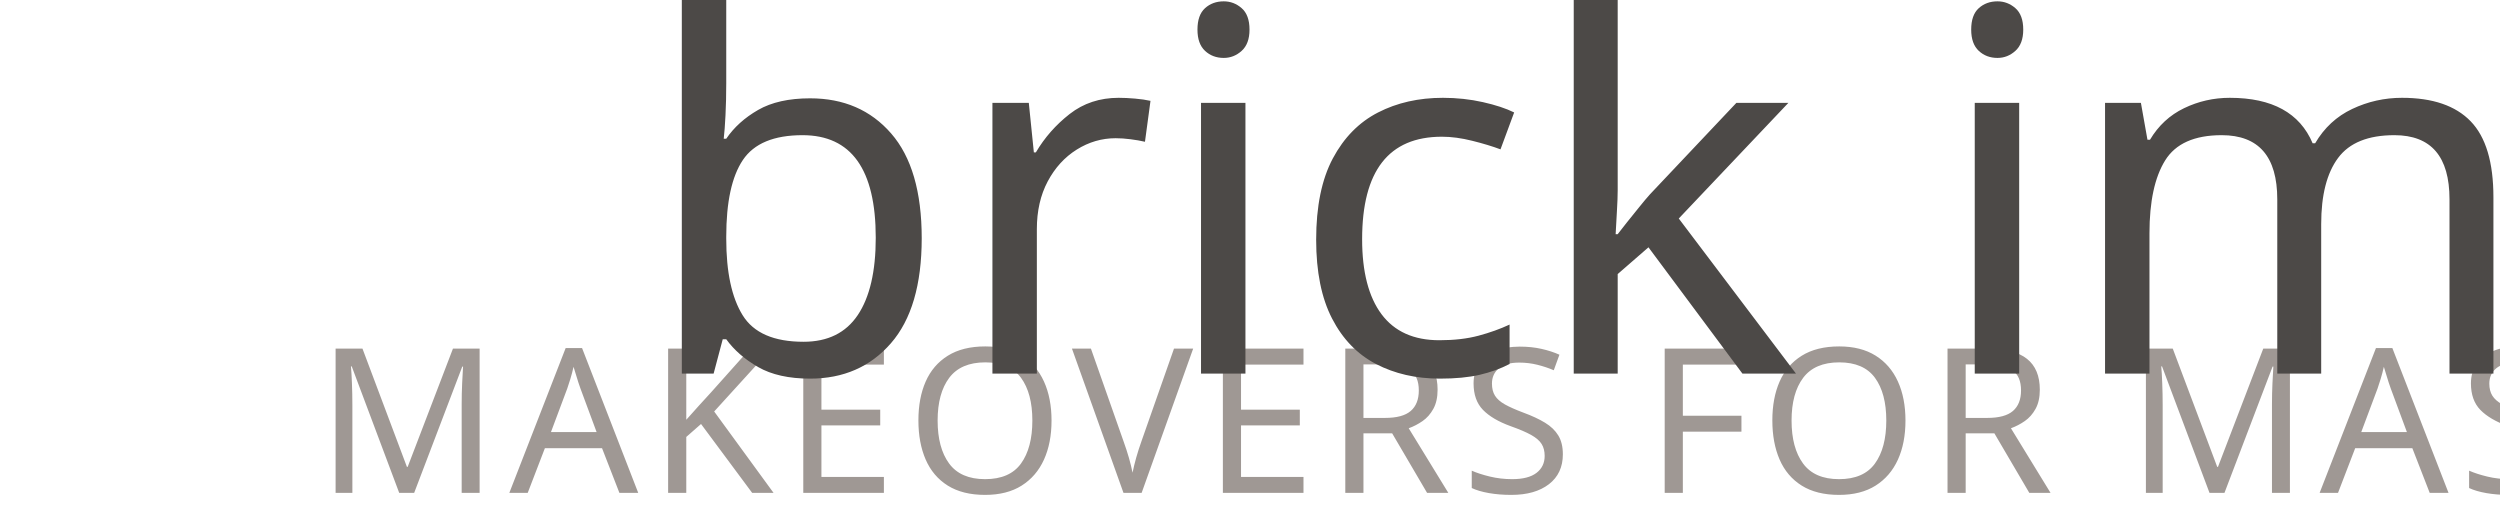
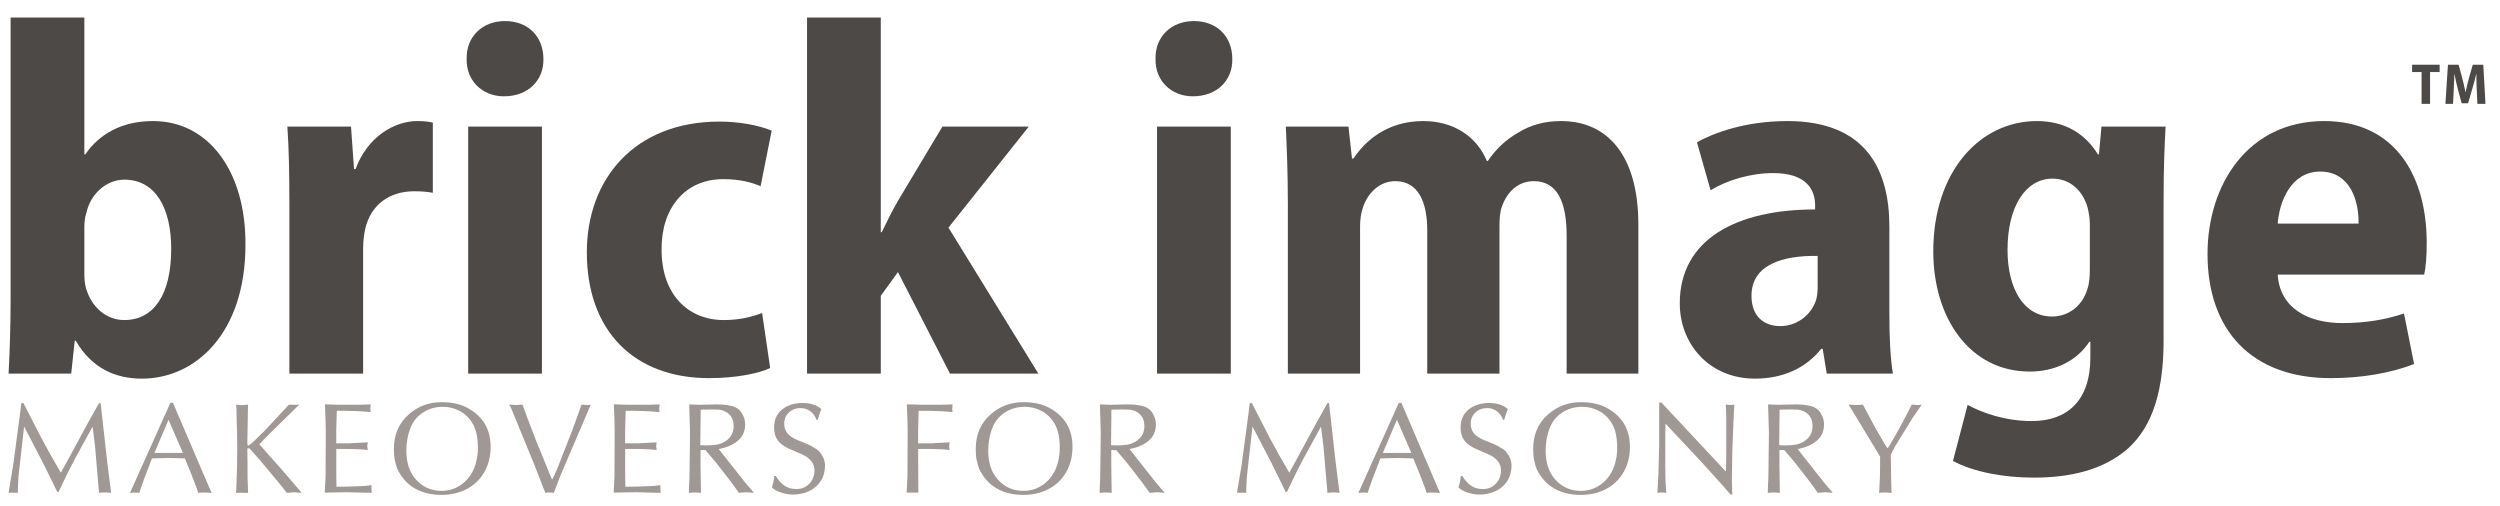
- <svg xmlns="http://www.w3.org/2000/svg" version="1.1" id="Layer_1" x="0" y="0" width="990" height="200" viewBox="0 0 990 200" enable-background="new 0 0 990 200" xml:space="preserve">
-   <text transform="matrix(1 0 0 1 1.1338 195.1816)" fill="#9F9894" font-family="'IrisUPC'" font-size="80" letter-spacing="4">
-     MAKEOVERS FOR MASONRY
-   </text>
-   <text transform="matrix(1 0 0 1 -7 147.9365)" fill="#4C4947" font-family="'MyriadPro-BoldSemiCn'" font-size="200">
-     brick image
-   </text>
-   <text transform="matrix(1 0 0 1 954.8662 41.1338)" fill="#4C4947" font-family="'MyriadPro-BoldSemiCn'" font-size="23" letter-spacing="1">
-     TM
-   </text>
+ <svg xmlns="http://www.w3.org/2000/svg" version="1.1" id="Layer_1" x="0" y="0" viewBox="0 0 990 200" enable-background="new 0 0 990 200" xml:space="preserve">
+   <g enable-background="new    ">
+     <path fill="#9F9894" d="M9.3 159.65l6.95 13.54c2.51 4.77 5.13 9.43 7.85 13.98 0.83-1.52 1.56-2.83 2.18-3.94 0.62-1.1 1.22-2.21 1.81-3.33l6.72-12.4c0.31-0.56 0.97-1.73 1.98-3.51 1.01-1.78 1.82-3.23 2.43-4.35h0.63l2.48 22.25c0.25 2.19 0.54 4.57 0.89 7.16 0.35 2.59 0.61 4.63 0.79 6.12 -0.94-0.1-1.68-0.16-2.23-0.16 -1.17 0-2.02 0.05-2.56 0.16l-1.6-18.63c-0.33-2.54-0.64-5.07-0.96-7.6l-7.21 13.18 -2.71 5.29c-0.4 0.79-0.93 1.88-1.57 3.24s-1.3 2.74-1.96 4.12h-0.55l-2.81-5.76c-0.81-1.71-1.76-3.64-2.87-5.81 -1.11-2.17-2.27-4.4-3.48-6.7s-2.53-4.82-3.96-7.57l-2.25 20 -0.23 5.12v1.11c-0.21 0-0.53-0.01-0.96-0.04s-0.77-0.04-1.03-0.04c-0.7 0-1.24 0.03-1.6 0.08v-0.49l1.76-10.55 2.48-18.57c0.1-0.68 0.22-1.52 0.33-2.53s0.25-2.14 0.39-3.39H9.3z" />
+     <path fill="#9F9894" d="M68.49 159.5l14.49 33.85 0.88 1.84c-1.17-0.1-2.02-0.16-2.56-0.16 -1.29 0-2.23 0.05-2.81 0.16l-0.47-1.52 -2.32-6.07 -2.48-6.07 -6.15-0.18 -6.89 0.18c-2.51 6.41-4.19 10.96-5.04 13.67 -0.36-0.1-0.95-0.16-1.76-0.16 -0.42 0-1.05 0.05-1.91 0.16l16-35.68H68.49zM72.42 179.34l-5.68-13.12 -5.59 13.13h6.15H72.42z" />
+     <path fill="#9F9894" d="M93.63 161.41l-0.16-1.19c0.16 0.05 0.36 0.08 0.63 0.08 0.65 0.1 1.16 0.16 1.52 0.16 0.44-0.04 0.89-0.08 1.33-0.12 0.44-0.04 0.88-0.08 1.31-0.12 -0.05 0.33-0.08 0.81-0.08 1.45l-0.23 13.59c0 0.1 0.01 0.26 0.04 0.47 0.03 0.21 0.04 0.35 0.04 0.41 0 0.22 0.14 0.33 0.41 0.33 0.18-0.13 0.41-0.3 0.69-0.51 0.28-0.21 0.52-0.42 0.73-0.62 1.02-0.91 1.71-1.57 2.09-1.99l2.56-2.48 9.92-10.64c0.42 0.05 1.03 0.08 1.84 0.08 0.23 0 0.61-0.01 1.11-0.04s0.89-0.04 1.13-0.04l-11.52 11.29 -4.32 4.39c0.85 0.98 2.36 2.69 4.53 5.13s3.74 4.21 4.71 5.29 2.01 2.31 3.15 3.66l4.16 4.88v0.31c-0.29-0.03-0.73-0.07-1.33-0.14s-1.06-0.1-1.39-0.1c-0.31 0-0.78 0.03-1.41 0.1s-1.11 0.11-1.46 0.14c-2.08-2.63-3.29-4.12-3.61-4.47l-6.87-8.24 -4.32-4.88c-0.03 0-0.12-0.01-0.27-0.04s-0.33-0.04-0.53-0.04c-0.05 0.1-0.08 0.35-0.08 0.72 0 0.59 0.01 1.48 0.04 2.68 0.03 1.2 0.04 2.09 0.04 2.68v5.27l0.16 5.04 0.08 1.29c-0.85-0.05-2.12-0.08-3.83-0.08l-0.96 0.08c0-0.59 0.03-1.04 0.08-1.37l0.31-9.02c0-0.77 0.01-1.95 0.04-3.53 0.03-1.59 0.04-2.79 0.04-3.59 0-0.79-0.01-1.94-0.04-3.44 -0.03-1.5-0.04-2.62-0.04-3.36l-0.16-4.8L93.63 161.41z" />
+     <path fill="#9F9894" d="M141.55 160.3c1.17 0 2.93-0.05 5.27-0.16 0 0.16-0.03 0.4-0.08 0.72s-0.08 0.59-0.08 0.8c0 0.69 0.05 1.2 0.16 1.52 -0.51-0.03-1.2-0.08-2.08-0.16s-1.7-0.14-2.47-0.18l-5.12-0.16h-3.77l-0.23 7.68v2.25 2.95h5.2l2.72-0.16c0.53-0.03 1.3-0.06 2.31-0.12s1.76-0.09 2.27-0.12c-0.16 0.98-0.23 1.48-0.23 1.52s0.08 0.55 0.23 1.52c-1.91-0.22-3.44-0.33-4.57-0.33l-2.79-0.08h-2.25 -2.87v4.08 6.41c0 1.97 0.03 3.46 0.08 4.47 3.09 0 6.15-0.08 9.2-0.23 1.46 0 3.01-0.14 4.65-0.41 0 1.34 0.03 2.36 0.08 3.05l-3.53-0.08c-2.76-0.1-4.86-0.16-6.31-0.16 -0.48 0-1.22 0.01-2.23 0.04s-1.76 0.04-2.27 0.04c-0.43 0-1.12 0.01-2.07 0.04s-1.67 0.04-2.17 0.04l0.33-6.41 0.08-17.52 -0.08-4.47c0-0.61-0.08-2.8-0.25-6.56l5.53 0.16H141.55z" />
+     <path fill="#9F9894" d="M184.91 161.41c6.25 3.32 9.38 8.5 9.38 15.53 0 3.75-0.83 7.08-2.48 9.98s-3.96 5.14-6.92 6.71 -6.34 2.35-10.13 2.35c-4 0-7.48-0.85-10.46-2.55s-5.3-4.29-6.98-7.76c-0.32-0.81-0.7-2.17-1.11-4.08 -0.16-1.29-0.23-2.57-0.23-3.85 0-5.57 1.92-10.08 5.76-13.52 3.7-3.31 8.07-4.96 13.11-4.96C178.81 159.26 182.17 159.98 184.91 161.41zM186.04 166.06c-1.26-1.59-2.83-2.81-4.71-3.67s-3.85-1.29-5.94-1.29c-3.25 0-6.11 0.91-8.55 2.72 -2.08 1.52-3.59 3.6-4.52 6.22s-1.4 5.43-1.4 8.43c0 4.73 1.22 8.48 3.67 11.27 2.68 3.1 6.12 4.65 10.31 4.65 2.33 0 4.48-0.54 6.44-1.63s3.57-2.56 4.84-4.41 2.13-3.95 2.57-6.28c0.33-1.48 0.49-3.03 0.49-4.63 0-2.37-0.22-4.46-0.67-6.26S187.28 167.66 186.04 166.06z" />
+     <path fill="#9F9894" d="M211.54 183.89l-9.12-22.23 -0.78-1.44c1.28 0.1 2.23 0.16 2.87 0.16 0.53 0 1.34-0.05 2.4-0.16 0.22 0.56 0.48 1.26 0.77 2.1s0.65 1.82 1.06 2.94l3.44 8.97 6.33 15.51h0.31c0.3-0.69 0.75-1.7 1.36-3.04s1.03-2.37 1.28-3.11l5.45-13.93 3.05-8.55 0.31-0.88c0.5 0 1.21 0.05 2.15 0.16 0.7 0 1.21-0.05 1.52-0.16 -0.06 0.21-0.16 0.44-0.28 0.69s-0.21 0.45-0.26 0.6l-11.6 27.11 -2.48 6.56c-0.38-0.1-0.94-0.16-1.68-0.16 -0.75 0-1.31 0.05-1.68 0.16L211.54 183.89z" />
+     <path fill="#9F9894" d="M255.95 160.3c1.17 0 2.93-0.05 5.27-0.16 0 0.16-0.03 0.4-0.08 0.72s-0.08 0.59-0.08 0.8c0 0.69 0.05 1.2 0.16 1.52 -0.51-0.03-1.2-0.08-2.08-0.16s-1.7-0.14-2.47-0.18l-5.12-0.16h-3.77l-0.23 7.68v2.25 2.95h5.2l2.72-0.16c0.53-0.03 1.3-0.06 2.31-0.12s1.76-0.09 2.27-0.12c-0.16 0.98-0.23 1.48-0.23 1.52s0.08 0.55 0.23 1.52c-1.91-0.22-3.44-0.33-4.57-0.33l-2.79-0.08h-2.25 -2.87v4.08 6.41c0 1.97 0.03 3.46 0.08 4.47 3.09 0 6.15-0.08 9.2-0.23 1.46 0 3.01-0.14 4.65-0.41 0 1.34 0.03 2.36 0.08 3.05l-3.53-0.08c-2.76-0.1-4.86-0.16-6.31-0.16 -0.48 0-1.22 0.01-2.23 0.04s-1.76 0.04-2.27 0.04c-0.43 0-1.12 0.01-2.07 0.04s-1.67 0.04-2.17 0.04l0.33-6.41 0.08-17.52 -0.08-4.47c0-0.61-0.08-2.8-0.25-6.56l5.53 0.16H255.95z" />
+     <path fill="#9F9894" d="M276.93 160.3l6.8-0.16c2.49 0 4.62 0.25 6.39 0.74s3.08 1.58 3.93 3.26c0.69 1.2 1.03 2.5 1.03 3.91 0 2.79-1.01 4.98-3.02 6.59s-4.49 2.67-7.45 3.17l10.55 13.36 2.48 2.89 0.88 1.11c-0.38-0.03-0.89-0.07-1.54-0.14s-1.15-0.1-1.48-0.1c-0.31 0-0.78 0.03-1.41 0.1s-1.12 0.11-1.48 0.14c-0.21-0.3-0.65-0.91-1.32-1.85s-1.27-1.75-1.79-2.47l-6.09-7.85 -4.08-4.78h-1.91v4.08 2.23l0.16 10.65c-0.96-0.1-1.73-0.16-2.31-0.16 -0.59 0-1.41 0.05-2.48 0.16 0-0.89 0.03-1.85 0.09-2.88s0.11-2.05 0.15-3.04l0.23-17.93 -0.31-9.92v-1.27L276.93 160.3zM277.32 176.3c0.26 0 0.66 0.01 1.19 0.04s0.94 0.04 1.21 0.04c1.47 0 2.88-0.1 4.24-0.31 1.98-0.43 3.57-1.28 4.77-2.56s1.8-2.88 1.8-4.8c0-1.91-0.56-3.43-1.68-4.55 -0.92-0.99-2.23-1.63-3.93-1.93 -0.64-0.05-1.71-0.08-3.2-0.08 -1.91 0-3.33 0.03-4.24 0.08L277.32 176.3z" />
+     <path fill="#9F9894" d="M307.18 188.46c1.07 1.72 2.24 3.02 3.51 3.89s2.84 1.31 4.72 1.31c2.06 0 3.76-0.72 5.11-2.15s2.02-3.17 2.02-5.21c0-2.8-1.71-4.95-5.12-6.46 -0.75-0.35-1.61-0.72-2.58-1.11s-1.82-0.76-2.57-1.12 -1.46-0.76-2.14-1.22c-2.4-1.6-3.59-3.94-3.59-7.03 0-3.12 1.07-5.53 3.22-7.23s4.86-2.54 8.13-2.54c3.09 0 5.54 0.8 7.36 2.4 -0.39 0.82-0.87 2.23-1.44 4.24h-0.47c-0.52-1.42-1.33-2.55-2.44-3.38s-2.4-1.25-3.89-1.25c-1.82 0-3.36 0.58-4.6 1.74s-1.86 2.63-1.86 4.41c0 1.95 0.72 3.53 2.15 4.73 0.59 0.48 1.26 0.91 2.01 1.27 0.76 0.4 1.42 0.7 1.99 0.88 0.5 0.21 0.95 0.39 1.38 0.56s0.74 0.3 0.95 0.4c0.43 0.18 0.86 0.36 1.28 0.54s0.77 0.35 1.05 0.52c1.67 0.94 2.73 1.68 3.18 2.23 1.45 1.8 2.17 3.61 2.17 5.45 0 2.34-0.56 4.39-1.69 6.14s-2.66 3.09-4.6 4 -4.08 1.38-6.43 1.38c-1.42 0-2.96-0.26-4.62-0.78s-2.89-1.22-3.7-2.11c0.46-1.18 0.77-2.68 0.96-4.47H307.18z" />
+     <path fill="#9F9894" d="M371.97 160.3c1.17 0 2.93-0.05 5.27-0.16 0 0.16-0.03 0.4-0.08 0.72s-0.08 0.59-0.08 0.8c0 0.69 0.05 1.2 0.16 1.52 -0.51-0.03-1.2-0.08-2.08-0.16s-1.7-0.14-2.47-0.18l-5.12-0.16h-3.77l-0.23 7.68v2.25 2.95h5.2l2.72-0.16c0.53-0.03 1.3-0.06 2.31-0.12s1.76-0.09 2.27-0.12c-0.16 0.98-0.23 1.48-0.23 1.52s0.08 0.55 0.23 1.52c-1.91-0.22-3.44-0.33-4.57-0.33l-2.79-0.08h-2.25 -2.87v4.08l0.08 13.2h-3.36 -1.29l0.33-6.41 0.08-17.52 -0.08-4.47c0-0.61-0.08-2.8-0.25-6.56l5.53 0.16H371.97z" />
+     <path fill="#9F9894" d="M415.33 161.41c6.25 3.32 9.38 8.5 9.38 15.53 0 3.75-0.83 7.08-2.48 9.98s-3.96 5.14-6.92 6.71 -6.34 2.35-10.13 2.35c-4 0-7.48-0.85-10.46-2.55s-5.3-4.29-6.98-7.76c-0.32-0.81-0.7-2.17-1.11-4.08 -0.16-1.29-0.23-2.57-0.23-3.85 0-5.57 1.92-10.08 5.76-13.52 3.7-3.31 8.07-4.96 13.11-4.96C409.24 159.26 412.6 159.98 415.33 161.41zM416.46 166.06c-1.26-1.59-2.83-2.81-4.71-3.67s-3.85-1.29-5.94-1.29c-3.25 0-6.11 0.91-8.55 2.72 -2.08 1.52-3.59 3.6-4.52 6.22s-1.4 5.43-1.4 8.43c0 4.73 1.22 8.48 3.67 11.27 2.68 3.1 6.12 4.65 10.31 4.65 2.33 0 4.48-0.54 6.44-1.63s3.57-2.56 4.84-4.41 2.13-3.95 2.57-6.28c0.33-1.48 0.49-3.03 0.49-4.63 0-2.37-0.22-4.46-0.67-6.26S417.7 167.66 416.46 166.06z" />
+     <path fill="#9F9894" d="M439.58 160.3l6.8-0.16c2.49 0 4.62 0.25 6.39 0.74s3.08 1.58 3.93 3.26c0.69 1.2 1.03 2.5 1.03 3.91 0 2.79-1.01 4.98-3.02 6.59s-4.49 2.67-7.45 3.17l10.55 13.36 2.48 2.89 0.88 1.11c-0.38-0.03-0.89-0.07-1.54-0.14s-1.15-0.1-1.48-0.1c-0.31 0-0.78 0.03-1.41 0.1s-1.12 0.11-1.48 0.14c-0.21-0.3-0.65-0.91-1.32-1.85s-1.27-1.75-1.79-2.47l-6.09-7.85 -4.08-4.78h-1.91v4.08 2.23l0.16 10.65c-0.96-0.1-1.73-0.16-2.31-0.16 -0.59 0-1.41 0.05-2.48 0.16 0-0.89 0.03-1.85 0.09-2.88s0.11-2.05 0.15-3.04l0.23-17.93 -0.31-9.92v-1.27L439.58 160.3zM439.97 176.3c0.26 0 0.66 0.01 1.19 0.04s0.94 0.04 1.21 0.04c1.47 0 2.88-0.1 4.24-0.31 1.98-0.43 3.57-1.28 4.77-2.56s1.8-2.88 1.8-4.8c0-1.91-0.56-3.43-1.68-4.55 -0.92-0.99-2.23-1.63-3.93-1.93 -0.64-0.05-1.71-0.08-3.2-0.08 -1.91 0-3.33 0.03-4.24 0.08L439.97 176.3z" />
+     <path fill="#9F9894" d="M495.75 159.65l6.95 13.54c2.51 4.77 5.13 9.43 7.85 13.98 0.83-1.52 1.56-2.83 2.18-3.94s1.22-2.21 1.81-3.33l6.72-12.4c0.31-0.56 0.97-1.73 1.98-3.51s1.82-3.23 2.43-4.35h0.63l2.48 22.25c0.25 2.19 0.54 4.57 0.89 7.16s0.61 4.63 0.79 6.12c-0.94-0.1-1.68-0.16-2.23-0.16 -1.17 0-2.02 0.05-2.56 0.16l-1.6-18.63c-0.32-2.54-0.64-5.07-0.96-7.6l-7.21 13.18 -2.71 5.29c-0.4 0.79-0.93 1.88-1.57 3.24s-1.3 2.74-1.96 4.12h-0.55l-2.81-5.76c-0.81-1.71-1.76-3.64-2.87-5.81s-2.27-4.4-3.48-6.7 -2.53-4.82-3.96-7.57l-2.25 20 -0.23 5.12v1.11c-0.21 0-0.53-0.01-0.96-0.04s-0.77-0.04-1.03-0.04c-0.7 0-1.24 0.03-1.6 0.08v-0.49l1.76-10.55 2.48-18.57c0.1-0.68 0.22-1.52 0.33-2.53s0.25-2.14 0.39-3.39H495.75z" />
+     <path fill="#9F9894" d="M554.94 159.5l14.49 33.85 0.88 1.84c-1.17-0.1-2.02-0.16-2.56-0.16 -1.29 0-2.23 0.05-2.81 0.16l-0.47-1.52 -2.32-6.07 -2.48-6.07 -6.15-0.18 -6.89 0.18c-2.51 6.41-4.19 10.96-5.04 13.67 -0.36-0.1-0.95-0.16-1.76-0.16 -0.42 0-1.05 0.05-1.91 0.16l16-35.68H554.94zM558.87 179.34l-5.68-13.12 -5.59 13.13h6.15H558.87z" />
+     <path fill="#9F9894" d="M579.04 188.46c1.07 1.72 2.24 3.02 3.51 3.89s2.84 1.31 4.72 1.31c2.06 0 3.76-0.72 5.11-2.15s2.02-3.17 2.02-5.21c0-2.8-1.71-4.95-5.12-6.46 -0.75-0.35-1.61-0.72-2.58-1.11s-1.82-0.76-2.57-1.12 -1.46-0.76-2.14-1.22c-2.4-1.6-3.59-3.94-3.59-7.03 0-3.12 1.07-5.53 3.22-7.23s4.86-2.54 8.13-2.54c3.09 0 5.54 0.8 7.36 2.4 -0.39 0.82-0.87 2.23-1.44 4.24h-0.47c-0.52-1.42-1.33-2.55-2.44-3.38s-2.4-1.25-3.89-1.25c-1.82 0-3.36 0.58-4.6 1.74s-1.86 2.63-1.86 4.41c0 1.95 0.72 3.53 2.15 4.73 0.59 0.48 1.26 0.91 2.01 1.27 0.76 0.4 1.42 0.7 1.99 0.88 0.5 0.21 0.95 0.39 1.38 0.56s0.74 0.3 0.95 0.4c0.43 0.18 0.86 0.36 1.28 0.54s0.77 0.35 1.05 0.52c1.67 0.94 2.73 1.68 3.18 2.23 1.45 1.8 2.17 3.61 2.17 5.45 0 2.34-0.56 4.39-1.69 6.14s-2.66 3.09-4.6 4 -4.08 1.38-6.43 1.38c-1.42 0-2.96-0.26-4.62-0.78s-2.89-1.22-3.7-2.11c0.46-1.18 0.77-2.68 0.96-4.47H579.04z" />
+     <path fill="#9F9894" d="M636.07 161.41c6.25 3.32 9.38 8.5 9.38 15.53 0 3.75-0.83 7.08-2.48 9.98s-3.96 5.14-6.92 6.71 -6.34 2.35-10.13 2.35c-4 0-7.48-0.85-10.46-2.55s-5.3-4.29-6.98-7.76c-0.32-0.81-0.7-2.17-1.11-4.08 -0.16-1.29-0.23-2.57-0.23-3.85 0-5.57 1.92-10.08 5.76-13.52 3.7-3.31 8.07-4.96 13.11-4.96C629.97 159.26 633.33 159.98 636.07 161.41zM637.2 166.06c-1.26-1.59-2.83-2.81-4.71-3.67s-3.85-1.29-5.94-1.29c-3.25 0-6.11 0.91-8.55 2.72 -2.08 1.52-3.59 3.6-4.52 6.22s-1.4 5.43-1.4 8.43c0 4.73 1.22 8.48 3.67 11.27 2.68 3.1 6.12 4.65 10.31 4.65 2.33 0 4.48-0.54 6.44-1.63s3.57-2.56 4.84-4.41 2.13-3.95 2.57-6.28c0.33-1.48 0.49-3.03 0.49-4.63 0-2.37-0.22-4.46-0.67-6.26S638.44 167.66 637.2 166.06z" />
+     <path fill="#9F9894" d="M657.04 176.55V159.42h0.88l25.2 26.95 0.31 0.33c0.1-1.22 0.16-3.09 0.16-5.6v-16.41l-0.16-4.06 -0.08-0.41c0.96 0.1 1.71 0.16 2.25 0.16 0.22 0 0.65-0.05 1.27-0.16 -0.03 0.12-0.05 0.31-0.08 0.59s-0.05 0.48-0.08 0.61l-0.23 5.06 -0.49 12.15 -0.16 11.45 0.16 5.76h-0.7c-1.3-1.5-2.34-2.7-3.12-3.61l-8.4-9.28 -14.24-15.19 -0.08 4.81v7.6 4.08l0.08 6.07 0.31 4.88c-0.38-0.1-0.96-0.16-1.76-0.16 -0.81 0-1.39 0.05-1.76 0.16 0.21-3.01 0.34-5.25 0.39-6.72L657.04 176.55z" />
+     <path fill="#9F9894" d="M704.17 160.3l6.8-0.16c2.49 0 4.62 0.25 6.39 0.74s3.08 1.58 3.93 3.26c0.69 1.2 1.03 2.5 1.03 3.91 0 2.79-1.01 4.98-3.02 6.59s-4.49 2.67-7.45 3.17l10.55 13.36 2.48 2.89 0.88 1.11c-0.38-0.03-0.89-0.07-1.54-0.14s-1.15-0.1-1.48-0.1c-0.31 0-0.78 0.03-1.41 0.1s-1.12 0.11-1.48 0.14c-0.21-0.3-0.65-0.91-1.32-1.85s-1.27-1.75-1.79-2.47l-6.09-7.85 -4.08-4.78h-1.91v4.08 2.23l0.16 10.65c-0.96-0.1-1.73-0.16-2.31-0.16 -0.59 0-1.41 0.05-2.48 0.16 0-0.89 0.03-1.85 0.09-2.88s0.11-2.05 0.15-3.04l0.23-17.93 -0.31-9.92v-1.27L704.17 160.3zM704.56 176.3c0.26 0 0.66 0.01 1.19 0.04s0.94 0.04 1.21 0.04c1.47 0 2.88-0.1 4.24-0.31 1.98-0.43 3.57-1.28 4.77-2.56s1.8-2.88 1.8-4.8c0-1.91-0.56-3.43-1.68-4.55 -0.92-0.99-2.23-1.63-3.93-1.93 -0.64-0.05-1.71-0.08-3.2-0.08 -1.91 0-3.33 0.03-4.24 0.08L704.56 176.3z" />
+     <path fill="#9F9894" d="M757.05 160.22c0.5 0 1.26 0.05 2.31 0.16 0.76 0 1.32-0.05 1.68-0.16 -0.16 0.25-0.7 1.03-1.63 2.34s-1.58 2.27-1.96 2.85l-5.6 9.04c-1.13 1.75-2.17 3.64-3.1 5.68l0.16 10.39 0.16 4.65c-1.17-0.1-2.08-0.16-2.71-0.16 -0.53 0-1.28 0.05-2.25 0.16 0-0.48 0.03-0.83 0.08-1.03l0.25-5.04 0.08-5.12v-3.2l-12.48-20.57c1.28 0.1 2.21 0.16 2.79 0.16 1.28 0 2.23-0.05 2.87-0.16 2.45 4.66 4.1 7.75 4.96 9.28l4.16 7.13c0.29 0.51 0.48 0.8 0.57 0.88 0.42-0.32 0.93-1.07 1.52-2.25 2.04-3.37 4.34-7.56 6.88-12.56L757.05 160.22z" />
+   </g>
+   <g enable-background="new    ">
+     <path fill="#4C4947" d="M4.2 6.94h29.2v54.2h0.4c5.4-8 14.4-13.2 26.8-13.2 22.2 0 36.8 20.2 36.6 49 0 35-19.8 53-41 53 -10.4 0-19.8-4-26.2-15h-0.4l-1.4 13H3.4c0.4-7.2 0.8-18.6 0.8-29.2V6.94zM33.4 108.34c0 2.2 0.2 4 0.6 5.6 2.2 7.8 8.2 12.8 15.2 12.8 11.8 0 18.6-10.2 18.6-28.2 0-15.8-6-27.4-18.6-27.4 -7 0-13.4 5.6-15 13.2 -0.6 1.6-0.8 3.8-0.8 5.8V108.34z" />
+     <path fill="#4C4947" d="M114.6 81.54c0-13-0.2-22.8-0.8-31.4h25.2l1.2 16.8h0.6c4.8-13 15.6-19 24.4-19 2.8 0 4.2 0.2 6.2 0.6v27.8c-2.2-0.4-4.4-0.6-7.4-0.6 -9.6 0-17.2 5.2-19.4 15 -0.4 2-0.8 4.6-0.8 7.6v49.6h-29.2V81.54z" />
+     <path fill="#4C4947" d="M215.19 23.34c0.2 8.4-6 14.8-15.6 14.8 -8.8 0-15-6.4-14.8-14.8 -0.2-8.8 6.2-15 15.2-15C209.19 8.34 215.19 14.54 215.19 23.34zM185.4 147.94V50.14h29.2v97.8H185.4z" />
+     <path fill="#4C4947" d="M304.99 145.74c-4.6 2.2-13.8 4-24.2 4 -29.6 0-48.4-18.6-48.4-49.8 0-29.2 19-51.8 52.6-51.8 7.4 0 15.4 1.4 20.6 3.6l-4.4 22c-3.2-1.4-8-2.8-14.8-2.8 -15.2 0-24.6 11.6-24.4 28 0 17.8 10.6 27.8 24.6 27.8 6.2 0 11-1.2 15.2-2.8L304.99 145.74z" />
+     <path fill="#4C4947" d="M348.79 91.94h0.4c2.2-4.6 4.2-8.6 6.4-12.4l17.6-29.4h34.2l-31.8 40 35.6 57.8h-35l-20.6-40.2 -6.8 9.4v30.8H319.59V6.94h29.2V91.94z" />
+     <path fill="#4C4947" d="M487.99 23.34c0.2 8.4-6 14.8-15.6 14.8 -8.8 0-15-6.4-14.8-14.8 -0.2-8.8 6.2-15 15.2-15C481.99 8.34 487.99 14.54 487.99 23.34zM458.19 147.94V50.14h29.2v97.8H458.19z" />
+     <path fill="#4C4947" d="M509.99 80.74c0-11.8-0.4-21.8-0.8-30.6h24.8l1.4 12.6h0.6c4.4-6.6 13-14.8 27.6-14.8 12.2 0 21.2 6.2 25.2 15.8h0.4c3.2-4.8 7.4-8.6 12-11.2 4.8-3 10.4-4.6 17-4.6 18.4 0 30.6 13.6 30.6 41v59h-28.4v-54.6c0-13.2-3.6-21.6-13-21.6 -6.2 0-10.6 4.2-12.6 10 -0.8 2-1 5-1 7.6v58.6h-28.6V91.14c0-10.8-3.4-19.4-12.6-19.4 -6.6 0-11 5-12.8 10.2 -0.8 2.2-1.2 5-1.2 7.6v58.4h-28.6V80.74z" />
+     <path fill="#4C4947" d="M748.19 124.54c0 9 0.4 17.6 1.4 23.4h-26.2l-1.6-9.8h-0.6c-6.2 7.8-15.4 11.8-26.2 11.8 -18.2 0-29.8-13.8-29.8-29.8 0-25.6 22.8-37.2 53.6-37.2v-1.6c0-6-3.2-12.8-16.6-12.8 -9.4 0-18.6 3-24.8 6.8l-5.4-19c6.4-3.6 19-8.4 35.8-8.4 31.6 0 40.4 19.8 40.4 41.8V124.54zM719.79 101.34c-13.8-0.2-26.2 3.4-26.2 15.8 0 8.4 5.2 12 11.4 12 6.4 0 12.2-4.2 14.2-10.4 0.4-1.4 0.6-3.2 0.6-4.8V101.34z" />
+     <path fill="#4C4947" d="M856.78 134.74c0 19.4-4 33.6-14 42.8 -9.8 8.6-23 11.6-37.4 11.6 -11.8 0-23.8-2.2-32-6.6l5.8-22.2c5.8 3.2 15 6.4 25.4 6.4 14 0 23.2-8 23.2-25.2v-6.2h-0.4c-5 7.6-13.6 11.8-23.6 11.8 -23.6 0-38.2-21-38.2-47.6 0-31.8 18.6-51.6 41-51.6 11.6 0 19.4 5.4 24.2 13.2h0.4l1-11h25.4c-0.4 7-0.8 16-0.8 29.6V134.74zM827.58 88.74c0-2.2-0.4-4.4-0.8-6.2 -1.8-6.8-6.8-11.8-14-11.8 -10.6 0-17.8 11-17.8 28.2 0 15.6 6.6 26.4 17.6 26.4 6.6 0 12-4.2 14-10.8 0.8-2.2 1-5.4 1-7.8V88.74z" />
+     <path fill="#4C4947" d="M901.98 108.74c0.8 13.4 12.2 19.2 25.6 19.2 9.4 0 17.2-1.4 24.4-3.8l4 20c-9.2 3.6-20.8 5.6-33 5.6 -31.2 0-48.8-18.8-48.8-49.2 0-27.4 16-52.6 46.2-52.6 28.6 0 40.6 22.4 40.6 48.2 0 5.8-0.4 10-1 12.6H901.98zM933.98 88.54c0.2-8.8-3.2-20.6-15.2-20.6 -11.6 0-16.2 12-16.8 20.6H933.98z" />
+   </g>
+   <g enable-background="new    ">
+     <path fill="#4C4947" d="M958.94 28.53h-3.75v-2.9h10.9v2.9h-3.79v12.6h-3.36V28.53z" />
+     <path fill="#4C4947" d="M980.78 35.36c-0.07-1.77-0.14-3.93-0.14-6.02h-0.07c-0.41 1.91-0.99 4-1.49 5.66l-1.72 5.89h-2.55l-1.56-5.82c-0.44-1.66-0.92-3.77-1.27-5.73h-0.04c-0.07 2-0.16 4.26-0.25 6.07l-0.28 5.73h-3.03l1.01-15.5h4.23l1.43 5.31c0.48 1.84 0.92 3.7 1.27 5.5h0.07c0.35-1.77 0.83-3.72 1.31-5.52l1.52-5.29h4.16l0.87 15.5h-3.2L980.78 35.36z" />
+   </g>
</svg>
